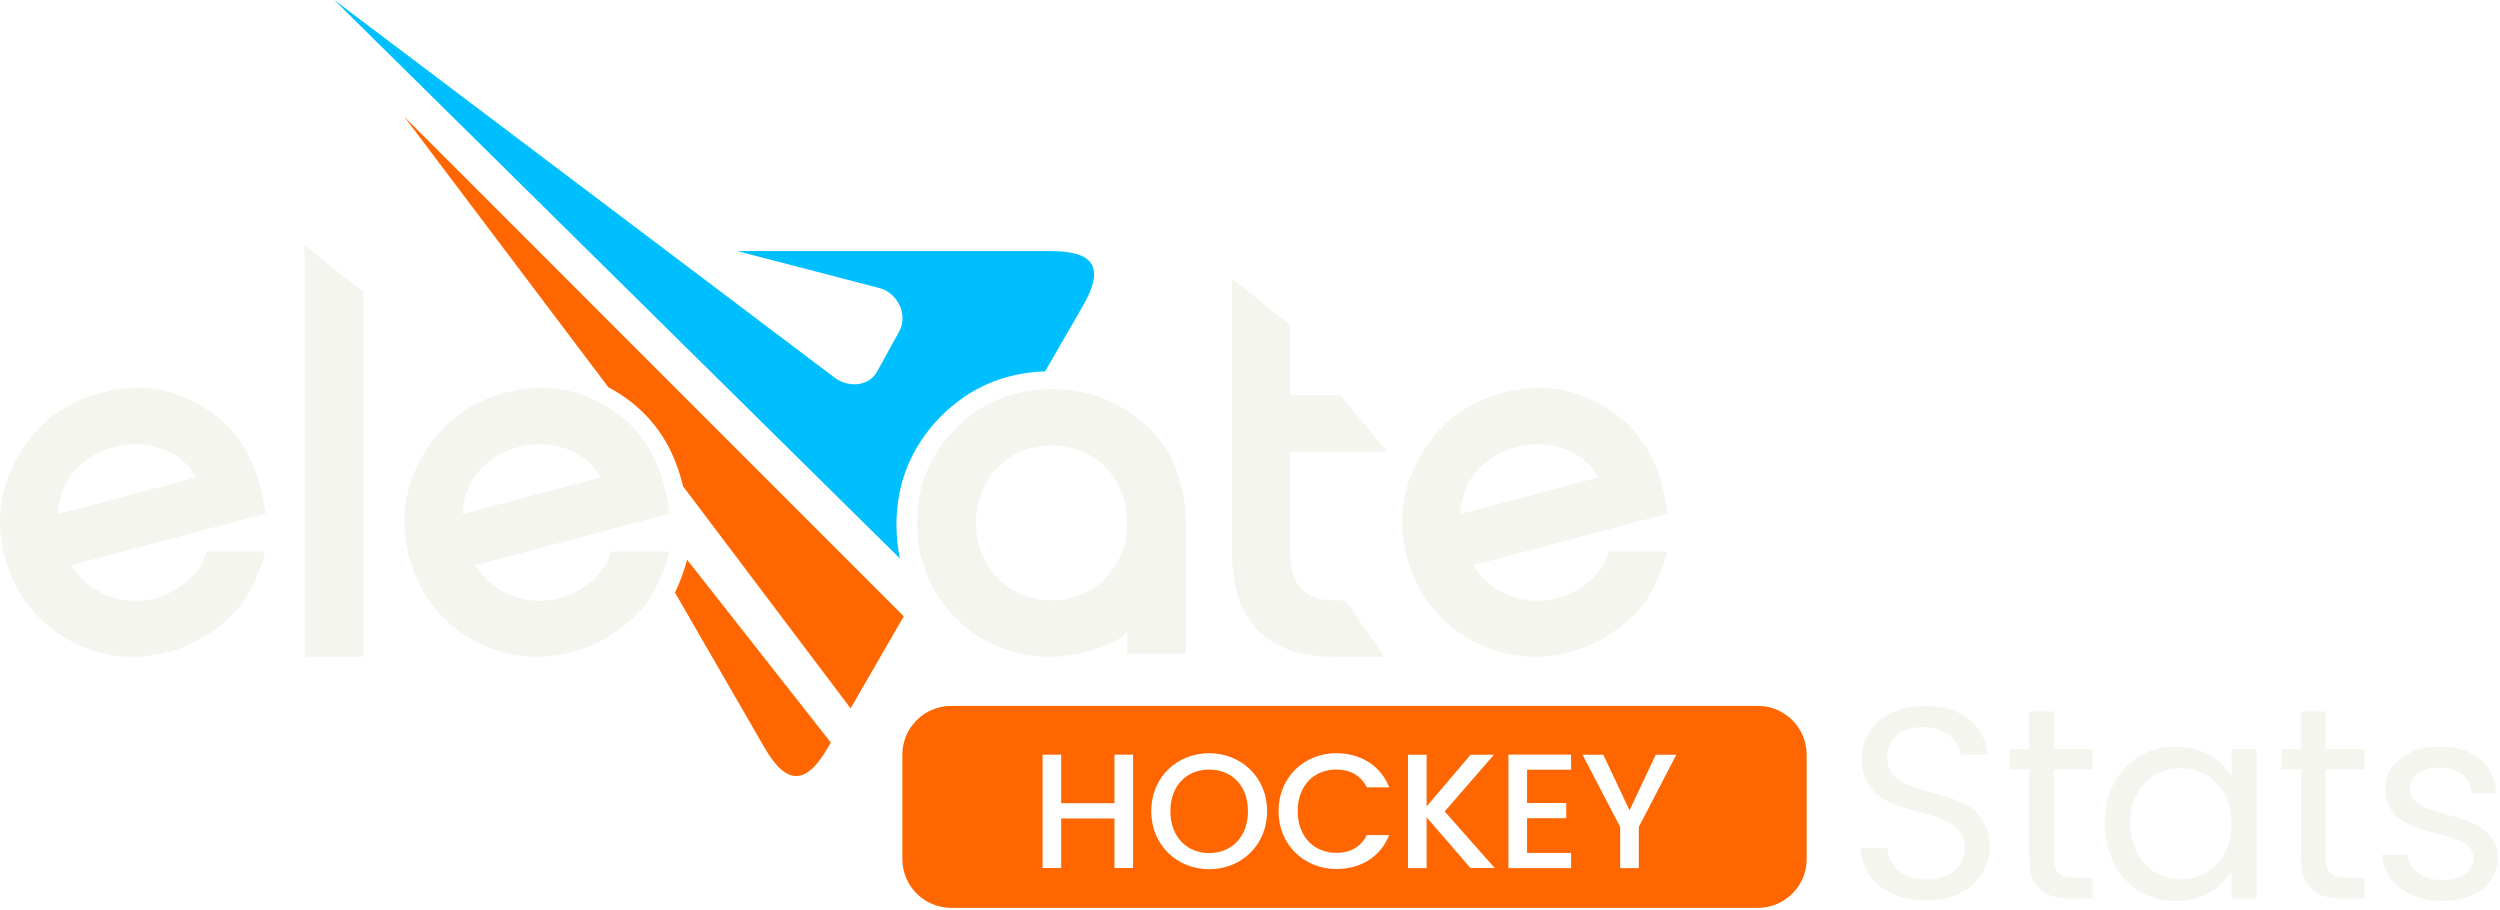
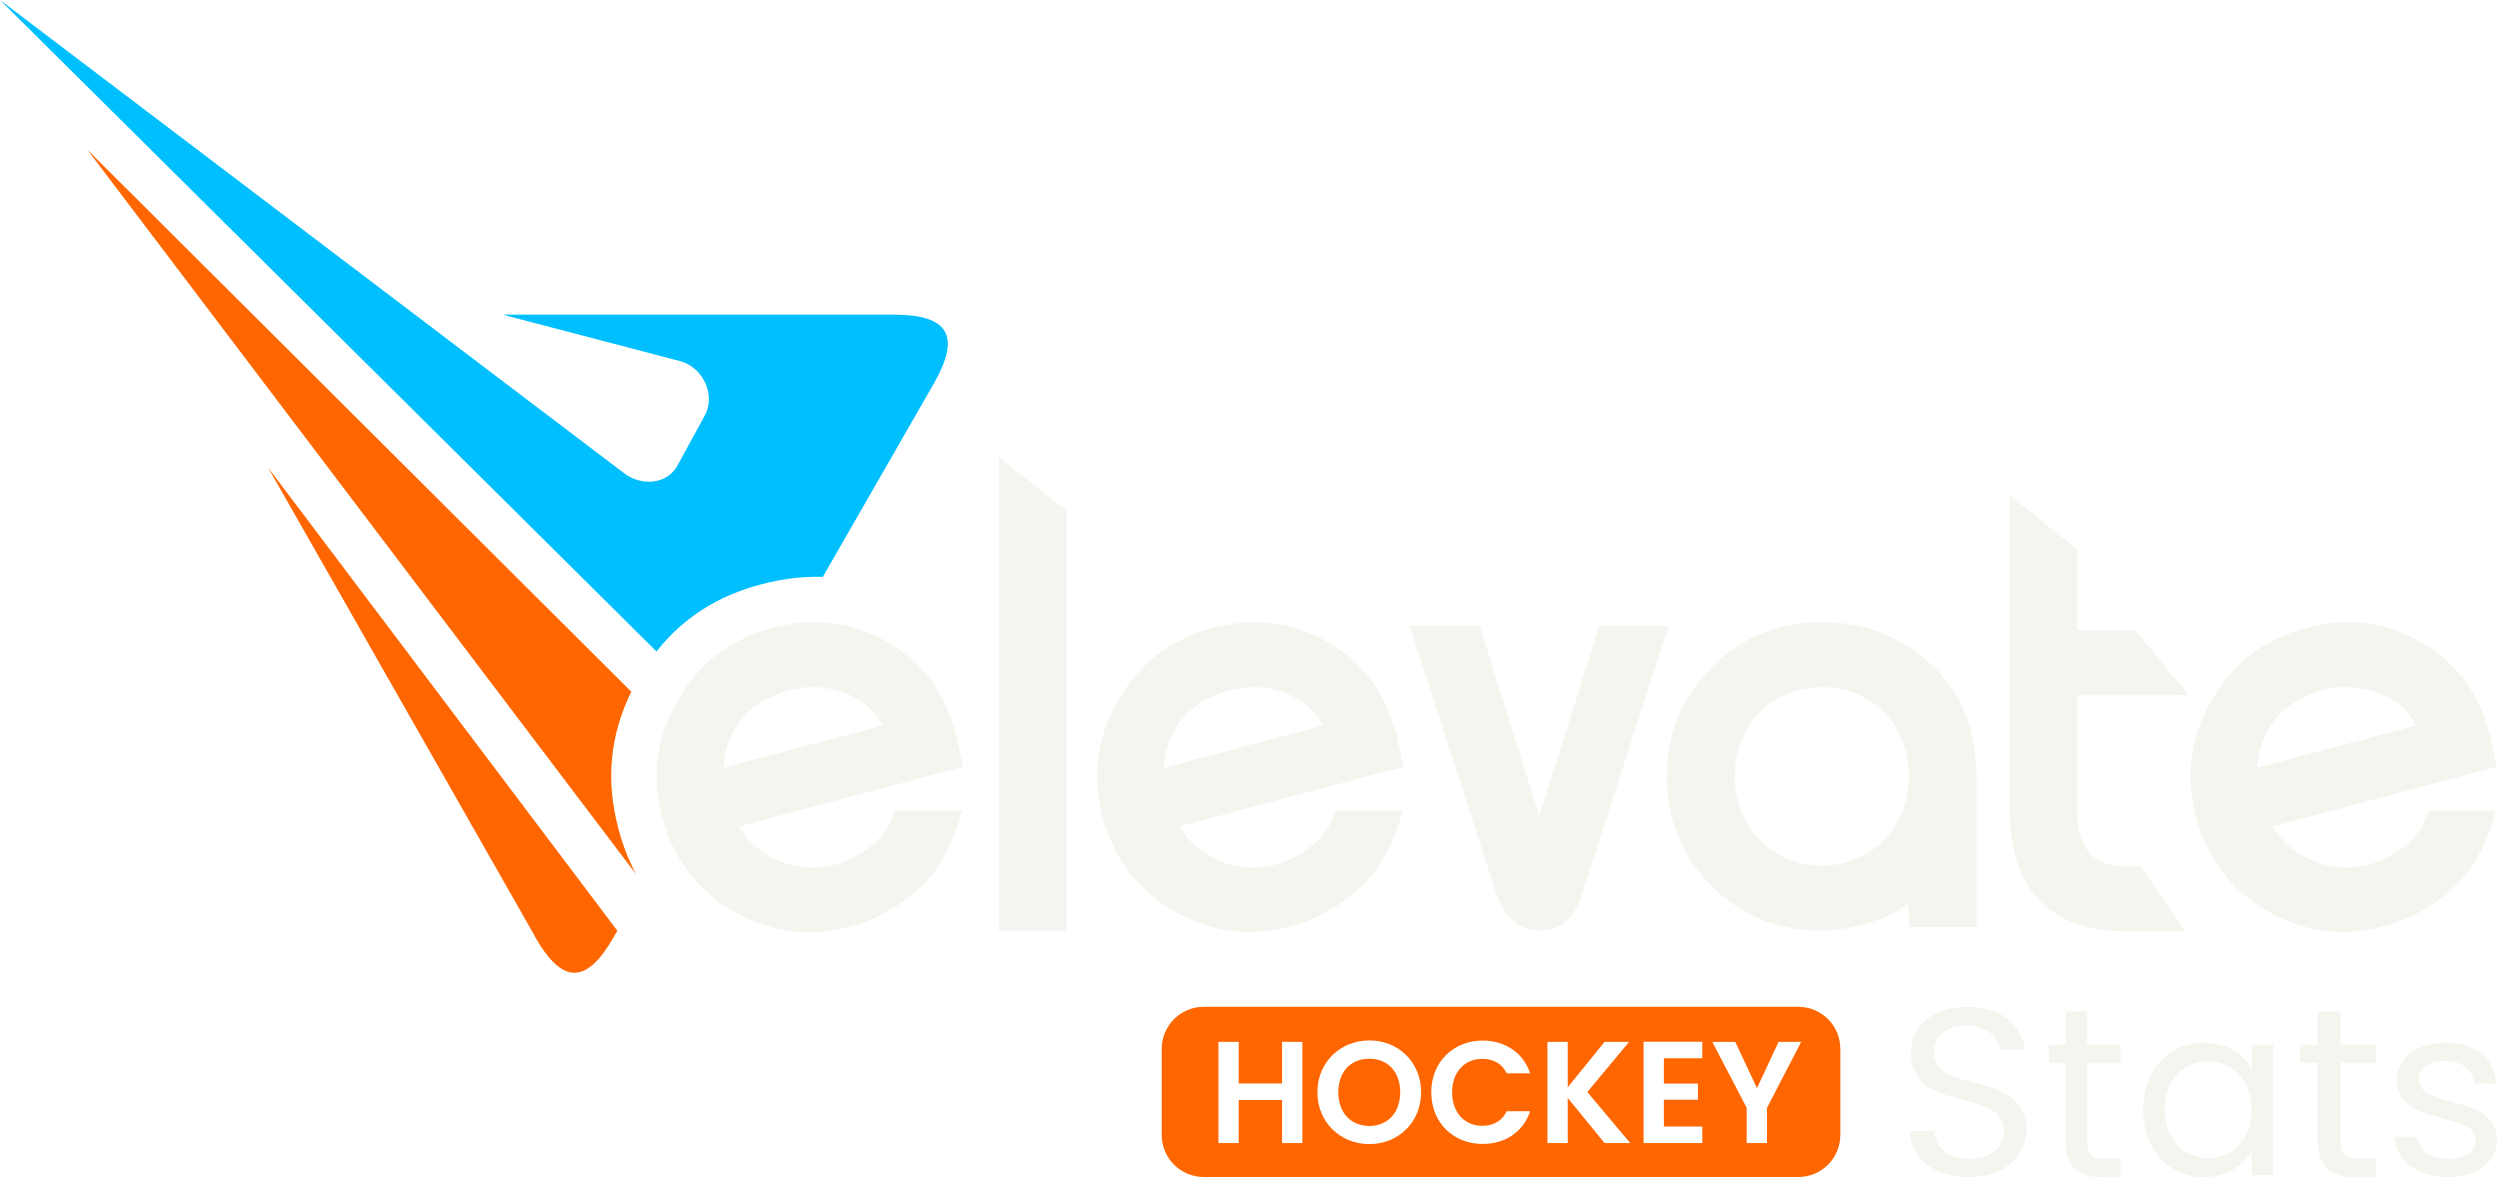
- <svg xmlns="http://www.w3.org/2000/svg" width="528" height="192" viewBox="0 0 528 192" fill="none">
-   <path d="M284.168 126.78L292.367 138.71H281.568C268.985 138.71 260.167 132.485 260.167 116.533V58.82L272.485 68.662V83.457H283.12L292.962 95.388H272.485V116.525C272.485 123.403 275.466 126.771 281.559 126.771H284.152L284.168 126.78Z" fill="#F5F5F0" />
-   <path d="M43.679 116.459H43.663L42.969 118.399C41.904 120.967 38.131 124.922 32.739 126.35C26.093 128.117 18.819 125.491 15.054 119.382L56.163 108.45C55.057 103.24 53.901 92.011 41.822 85.29C35.406 81.724 28.611 81.022 21.213 82.987C13.568 85.018 7.879 89.353 3.916 96.172C-0.047 102.992 -0.98 110.085 1.018 117.606C3.049 125.252 7.383 130.949 14.08 134.937C20.866 138.768 27.959 139.701 35.604 137.67C43.002 135.705 48.807 130.8 51.523 126.862C52.844 124.765 54.008 122.577 54.85 120.207C55.437 118.589 55.8 117.408 56.048 116.467H43.679V116.459ZM12.304 108.566C12.552 101.919 16.713 96.387 24.235 94.389C31.633 92.424 38.948 95.71 41.384 100.837L12.304 108.566Z" fill="#F5F5F0" />
-   <path fill-rule="evenodd" clip-rule="evenodd" d="M198.68 87.957L198.696 87.941L198.713 87.924C204.757 81.88 212.163 78.693 220.725 78.437L228.684 64.649C233.324 56.607 231.252 53.024 221.972 53.024H155.721L185.75 60.843C189.523 61.825 191.868 66.449 189.903 70.016C188.367 72.815 186.823 75.614 185.279 78.413C183.446 81.757 179.062 81.856 176.296 79.775C141.074 53.181 105.835 26.594 70.596 0L190.068 117.962C189.581 115.674 189.333 113.288 189.333 110.811C189.333 101.993 192.479 94.306 198.68 87.957Z" fill="#00BFFF" />
-   <path fill-rule="evenodd" clip-rule="evenodd" d="M145.12 118.218C144.815 119.332 144.427 120.562 143.915 121.958C143.535 123.015 143.081 124.08 142.561 125.161L161.443 157.866C166.083 165.908 170.228 165.908 174.868 157.866L175.471 156.825L145.12 118.218Z" fill="#FF6600" />
-   <path fill-rule="evenodd" clip-rule="evenodd" d="M190.869 130.165L85.375 24.638L128.499 81.806C128.664 81.897 128.829 81.971 128.994 82.062C139.356 87.825 142.733 96.428 144.269 102.712L179.648 149.609L190.869 130.173V130.165Z" fill="#FF6600" />
-   <path d="M64.313 138.71V51.818L76.764 61.66V138.71H64.313Z" fill="#F5F5F0" />
-   <path d="M339.801 116.459H339.785L339.091 118.399C338.026 120.967 334.253 124.922 328.861 126.35C322.215 128.117 314.941 125.491 311.176 119.382L352.285 108.45C351.179 103.24 350.023 92.011 337.944 85.29C331.528 81.724 324.733 81.022 317.335 82.987C309.69 85.018 304.001 89.353 300.038 96.172C296.083 102.992 295.15 110.085 297.148 117.606C299.179 125.252 303.514 130.949 310.21 134.937C316.997 138.768 324.089 139.701 331.735 137.67C339.132 135.705 344.937 130.8 347.653 126.862C348.974 124.765 350.138 122.577 350.981 120.207C351.567 118.589 351.93 117.408 352.178 116.467H339.81L339.801 116.459ZM308.426 108.566C308.674 101.919 312.835 96.387 320.357 94.389C327.755 92.424 335.07 95.71 337.506 100.837L308.426 108.566Z" fill="#F5F5F0" />
-   <path d="M129.061 116.459H129.044L128.35 118.399C127.285 120.967 123.512 124.922 118.121 126.35C111.474 128.117 104.2 125.491 100.435 119.382L141.544 108.45C140.438 103.24 139.282 92.011 127.203 85.29C120.787 81.724 113.992 81.022 106.594 82.987C98.949 85.018 93.26 89.353 89.297 96.172C85.342 102.992 84.409 110.085 86.407 117.606C88.438 125.252 92.773 130.949 99.469 134.937C106.256 138.768 113.348 139.701 120.994 137.67C128.392 135.705 134.196 130.8 136.913 126.862C138.234 124.765 139.398 122.577 140.24 120.207C140.826 118.589 141.189 117.408 141.437 116.467H129.069L129.061 116.459ZM97.694 108.566C97.942 101.919 102.103 96.387 109.625 94.389C117.022 92.424 124.338 95.71 126.773 100.837L97.694 108.566Z" fill="#F5F5F0" />
-   <path d="M238.031 138.066V133.657C237.643 134.045 236.991 134.433 236.083 135.086C234.53 136.126 228.173 138.719 222.08 138.719C214.038 138.719 207.292 135.994 201.851 130.545C196.402 124.971 193.677 118.35 193.677 110.44C193.677 102.53 196.402 96.04 201.851 90.467C207.424 84.886 214.17 82.169 222.08 82.169C229.989 82.169 236.479 84.762 242.052 89.823C247.625 94.884 250.482 101.886 250.482 110.836V138.075H238.031V138.066ZM222.08 126.78C231.03 126.78 238.031 119.91 238.031 110.44C238.031 100.97 231.286 94.1 222.08 94.1C212.874 94.1 206.128 101.102 206.128 110.44C206.128 119.778 213.129 126.78 222.08 126.78Z" fill="#F5F5F0" />
-   <path d="M371.259 149.089C376.952 149.089 381.568 153.704 381.568 159.397V181.433C381.568 187.126 376.952 191.741 371.259 191.741H200.886C195.193 191.741 190.578 187.126 190.578 181.433V159.397C190.578 153.704 195.193 149.089 200.886 149.089H371.259ZM255.377 159.081C248.621 159.081 243.144 164.117 243.144 171.315C243.144 178.513 248.621 183.579 255.377 183.579C262.197 183.579 267.612 178.481 267.612 171.315C267.612 164.148 262.134 159.081 255.377 159.081ZM282.261 159.066C275.505 159.066 270.028 164.101 270.028 171.299C270.028 178.497 275.505 183.532 282.261 183.533C287.265 183.533 291.559 181.054 293.39 176.366H288.67C287.392 178.923 285.118 180.122 282.261 180.122C277.51 180.122 274.069 176.698 274.069 171.299C274.069 165.901 277.51 162.522 282.261 162.522C285.118 162.522 287.392 163.738 288.67 166.28H293.39C291.559 161.591 287.249 159.081 282.261 159.081V159.066ZM297.367 183.343H301.297V172.609L310.564 183.327H315.694L305.118 171.378L315.521 159.397H310.595L301.297 170.321V159.397H297.367V183.343ZM318.584 183.343H331.813V180.139H322.515V172.798H330.787V169.594H322.515V162.57H331.813V159.366H318.584V183.343ZM334.227 159.397L342.183 174.661V183.343H346.114V174.661L354.038 159.397H349.697L344.156 171.141L338.616 159.397H334.227ZM220.192 183.327H224.123V172.862H235.378V183.327H239.308V159.381H235.378V169.642H224.123V159.381H220.192V183.327ZM255.377 162.538C260.129 162.538 263.57 165.9 263.57 171.315C263.57 176.729 260.129 180.17 255.377 180.17C250.626 180.17 247.185 176.713 247.185 171.315C247.185 165.916 250.626 162.538 255.377 162.538Z" fill="#FF6600" />
-   <path d="M406.892 190.194C398.826 190.194 393.111 185.695 393.001 179.065H398.589C398.936 182.412 401.304 185.758 406.892 185.758C411.959 185.758 414.959 182.869 414.959 179.065C414.959 168.236 393.222 175.15 393.222 160.217C393.222 153.588 398.589 149.089 406.529 149.089C414.469 149.089 419.205 153.303 419.836 159.412H414.075C413.727 156.697 411.186 153.651 406.292 153.588C401.967 153.477 398.573 155.719 398.573 160.044C398.573 170.415 420.247 163.959 420.247 178.828C420.247 184.527 415.574 190.178 406.876 190.178L406.892 190.194Z" fill="#F5F5F0" />
-   <path d="M428.534 162.522H424.446V158.197H428.534V150.241H433.775V158.197H442.015V162.522H433.775V181.133C433.775 184.243 434.927 185.348 438.163 185.348H442.031V189.783H437.311C431.723 189.783 428.55 187.479 428.55 181.133V162.522H428.534Z" fill="#F5F5F0" />
-   <path d="M459.522 157.676C465.394 157.676 469.435 160.675 471.282 163.959V158.197H476.586V189.784H471.282V183.911C469.372 187.305 465.283 190.304 459.459 190.304C451.045 190.304 444.525 183.675 444.525 173.872C444.525 164.069 451.045 157.676 459.506 157.676H459.522ZM460.564 162.238C454.802 162.238 449.908 166.453 449.908 173.888C449.908 181.323 454.802 185.711 460.564 185.711C466.325 185.711 471.282 181.386 471.282 173.951C471.282 166.516 466.325 162.254 460.564 162.254V162.238Z" fill="#F5F5F0" />
-   <path d="M485.946 162.522H481.858V158.197H485.946V150.241H491.187V158.197H499.427V162.522H491.187V181.133C491.187 184.243 492.34 185.348 495.576 185.348H499.443V189.783H494.723C489.135 189.783 485.962 187.479 485.962 181.133V162.522H485.946Z" fill="#F5F5F0" />
-   <path d="M516.003 190.304C508.631 190.304 503.438 186.263 503.09 180.502H508.505C508.789 183.564 511.504 185.869 515.94 185.869C520.091 185.869 522.396 183.801 522.396 181.196C522.396 174.156 503.722 178.26 503.722 166.5C503.722 161.654 508.268 157.676 515.308 157.676C522.349 157.676 526.895 161.417 527.242 167.589H522.001C521.765 164.417 519.35 162.112 515.151 162.112C511.283 162.112 508.978 163.959 508.978 166.484C508.978 173.983 527.305 169.878 527.542 181.181C527.542 186.374 522.996 190.289 516.019 190.289L516.003 190.304Z" fill="#F5F5F0" />
+ <svg xmlns="http://www.w3.org/2000/svg" width="807" height="380" viewBox="0 0 807 380" fill="none">
+   <path d="M172.756 302.383L121.877 212.992L86.552 150.961L199.27 300.416L198.132 302.425C189.364 317.858 181.524 317.858 172.714 302.425L172.756 302.383Z" fill-rule="evenodd" clip-rule="evenodd" fill="#FF6600" />
+   <path d="M288.855 261.701L287.626 265.092C285.761 269.585 279.106 276.578 269.612 279.079C257.913 282.173 245.113 277.553 238.458 266.787L310.854 247.544C308.904 238.388 306.869 218.594 285.591 206.768C274.317 200.495 262.321 199.266 249.309 202.699C235.83 206.26 225.827 213.889 218.876 225.927C211.882 238.007 210.229 250.468 213.747 263.735C217.307 277.214 224.937 287.217 236.763 294.253C248.715 300.993 261.219 302.646 274.656 299.043C287.668 295.567 297.883 286.963 302.673 280.012C305.004 276.324 307.039 272.467 308.522 268.271C309.54 265.431 310.218 263.354 310.642 261.701H288.855ZM233.626 247.798C234.05 236.099 241.383 226.351 254.65 222.833C267.662 219.357 280.547 225.164 284.828 234.192L233.626 247.798Z" fill="#F5F5F0" />
+   <path d="M203.781 223.286C196.844 237.446 195.511 252.051 199.62 267.5C201.026 272.805 202.921 277.693 205.31 282.183L28.179 48.307L203.781 223.286Z" fill="#FF6600" />
+   <path d="M0 0C67.191 50.962 134.383 101.923 201.574 152.842C206.844 156.815 215.216 156.644 218.701 150.236C221.634 144.854 224.566 139.471 227.499 134.132C231.196 127.297 226.733 118.455 219.551 116.575L162.304 101.582H288.612C306.292 101.582 310.245 108.46 301.405 123.88L265.6 186.224C259.174 186.011 252.557 186.82 245.723 188.617C231.61 192.334 220.436 199.481 211.912 210.29L0 0Z" fill="#00BFFF" />
+   <path d="M322.409 300.468V147.496L344.323 164.832V300.468H322.409Z" fill="#F5F5F0" />
+   <path d="M430.997 261.701L429.768 265.092C427.903 269.585 421.248 276.578 411.754 279.079C400.055 282.173 387.255 277.553 380.6 266.787L452.995 247.544C451.046 238.388 449.011 218.594 427.733 206.768C416.459 200.495 404.463 199.266 391.451 202.699C377.972 206.26 367.969 213.889 361.018 225.927C354.066 237.922 352.413 250.426 355.931 263.65C359.492 277.129 367.121 287.132 378.947 294.168C390.9 300.908 403.404 302.561 416.84 298.958C429.853 295.482 440.068 286.878 444.857 279.927C447.189 276.239 449.223 272.382 450.707 268.186C451.724 265.346 452.402 263.269 452.826 261.616H431.039L430.997 261.701ZM375.768 247.798C376.192 236.099 383.525 226.351 396.791 222.833C409.804 219.357 422.689 225.164 426.97 234.192L375.768 247.798Z" fill="#F5F5F0" />
+   <path d="M482.91 288.255L455.062 201.956H477.654L496.855 263.374L516.268 201.956H538.647L510.8 288.255C508.299 295.799 504.866 300.335 496.855 300.335C490.242 300.335 485.665 296.223 482.91 288.255Z" fill="#F5F5F0" />
+   <path d="M616.13 299.242V291.486C615.452 292.164 614.307 292.842 612.697 293.986C609.942 295.809 598.752 300.387 588.028 300.387C573.871 300.387 562.003 295.597 552.424 286.018C542.844 276.184 538.055 264.57 538.055 250.625C538.055 236.68 542.844 225.279 552.424 215.445C562.257 205.611 574.125 200.822 588.028 200.822C601.931 200.822 613.375 205.399 623.208 214.301C633.042 223.202 638.044 235.536 638.044 251.304V299.242H616.13ZM588.07 279.406C603.838 279.406 616.172 267.326 616.172 250.625C616.172 233.925 604.304 221.845 588.07 221.845C571.836 221.845 559.968 234.18 559.968 250.625C559.968 267.071 572.303 279.406 588.07 279.406Z" fill="#F5F5F0" />
+   <path d="M691.004 279.633L705.457 300.656H686.468C664.343 300.656 648.787 289.678 648.787 261.619V159.977L670.489 177.313V203.38H689.223L706.559 224.404H670.489V261.619C670.489 273.741 675.745 279.675 686.468 279.675H691.046L691.004 279.633Z" fill="#F5F5F0" />
+   <path d="M783.943 261.701L782.714 265.092C780.849 269.585 774.194 276.578 764.7 279.079C753.001 282.173 740.201 277.553 733.546 266.787L805.942 247.544C803.992 238.388 801.957 218.594 780.68 206.768C769.405 200.495 757.41 199.266 744.397 202.699C730.918 206.26 720.915 213.889 713.964 225.927C707.012 237.922 705.359 250.426 708.878 263.65C712.438 277.129 720.067 287.132 731.893 294.168C743.846 300.908 756.35 302.561 769.786 298.958C782.799 295.482 793.014 286.878 797.804 279.927C800.135 276.239 802.169 272.382 803.653 268.186C804.67 265.346 805.348 263.269 805.772 261.616H783.986L783.943 261.701ZM728.714 247.798C729.138 236.099 736.471 226.351 749.738 222.833C762.75 219.357 775.636 225.164 779.917 234.192L728.714 247.798Z" fill="#F5F5F0" />
+   <path d="M806.125 367.879C806.125 374.783 799.923 380 790.423 380C780.373 380 773.307 374.63 772.836 366.958H780.216C780.609 371.024 784.299 374.093 790.344 374.093C795.997 374.093 799.138 371.331 799.138 367.879C799.138 358.52 773.7 363.966 773.7 348.317C773.7 341.872 779.902 336.579 789.481 336.579C798.981 336.579 805.262 341.566 805.733 349.774H798.588C798.274 345.555 794.977 342.486 789.245 342.486C783.985 342.486 780.844 344.941 780.844 348.317C780.844 358.29 805.811 352.843 806.125 367.879Z" fill="#F5F5F0" />
+   <path d="M748.169 368.29V343.075H742.441V337.22H748.169V326.447H755.51V337.22H767.047V343.075H755.51V368.29C755.51 372.506 757.124 373.989 761.642 373.989H767.047V380H760.431C752.606 380 748.169 376.877 748.169 368.29Z" fill="#F5F5F0" />
+   <path d="M691.784 358.136C691.784 345.018 700.314 336.579 711.412 336.579C719.112 336.579 724.396 340.568 726.812 344.941V337.269H733.757V379.31H726.812V371.485C724.321 376.011 718.961 380 711.336 380C700.314 380 691.784 371.178 691.784 358.136ZM726.812 358.213C726.812 348.47 720.32 342.64 712.77 342.64C705.221 342.64 698.804 348.24 698.804 358.136C698.804 368.032 705.221 373.863 712.77 373.863C720.32 373.863 726.812 368.109 726.812 358.213Z" fill="#F5F5F0" />
+   <path d="M666.78 368.29V343.075H661.39V337.22H666.78V326.447H673.69V337.22H684.548V343.075H673.69V368.29C673.69 372.506 675.208 373.989 679.46 373.989H684.548V380H678.321C670.957 380 666.78 376.877 666.78 368.29Z" fill="#F5F5F0" />
+   <path d="M654.153 364.804C654.153 372.44 647.708 380 635.695 380C624.556 380 616.68 373.983 616.521 365.112H624.238C624.716 369.586 627.978 374.06 635.695 374.06C642.696 374.06 646.833 370.203 646.833 365.112C646.833 350.61 616.839 359.867 616.839 339.888C616.839 331.017 624.238 325 635.217 325C645.799 325 652.72 330.631 653.596 338.808H645.64C645.162 335.182 641.662 331.094 634.899 331.017C628.932 330.863 624.238 333.871 624.238 339.656C624.238 353.541 654.153 344.902 654.153 364.804Z" fill="#F5F5F0" />
+   <path d="M580.498 325C587.989 325 594.062 331.073 594.062 338.564V366.371C594.062 373.862 587.989 379.935 580.498 379.935H388.564C381.073 379.935 375 373.862 375 366.371V338.564C375 331.073 381.073 325 388.564 325H580.498ZM442.018 335.851C432.799 335.851 425.265 342.777 425.264 352.558C425.264 362.385 432.799 369.311 442.018 369.311C451.283 369.311 458.724 362.385 458.724 352.558C458.724 342.777 451.33 335.852 442.018 335.851ZM478.573 335.898C469.167 335.898 462.007 342.824 462.007 352.605C462.007 362.385 469.167 369.264 478.573 369.264C485.826 369.264 491.723 365.427 493.922 358.688H486.388C484.844 361.87 482.036 363.414 478.526 363.414C472.817 363.414 468.746 359.203 468.746 352.605C468.746 345.96 472.817 341.794 478.526 341.794C482.036 341.794 484.844 343.339 486.388 346.474H493.922C491.723 339.782 485.826 335.898 478.573 335.898ZM393.312 336.32V368.983H399.863V355.085H413.855V368.983H420.407V336.32H413.855V349.75H399.863V336.32H393.312ZM499.518 368.983H506.07V354.429L517.956 368.983H526.239L512.387 352.511L525.864 336.32H517.956L506.07 350.967V336.32H499.518V368.983ZM530.548 368.983H549.501V363.649H537.1V354.991H548.097V349.796H537.1V341.608H549.501V336.273H530.548V368.983ZM563.831 357.612V368.983H570.383V357.612L581.427 336.32H574.127L567.154 351.248L560.135 336.32H552.74L563.831 357.612ZM442.018 341.748C447.914 341.748 451.985 345.913 451.985 352.558C451.985 359.203 447.914 363.461 442.018 363.461C436.075 363.461 432.003 359.203 432.003 352.558C432.003 345.913 436.075 341.748 442.018 341.748Z" fill="#FF6600" />
</svg>
